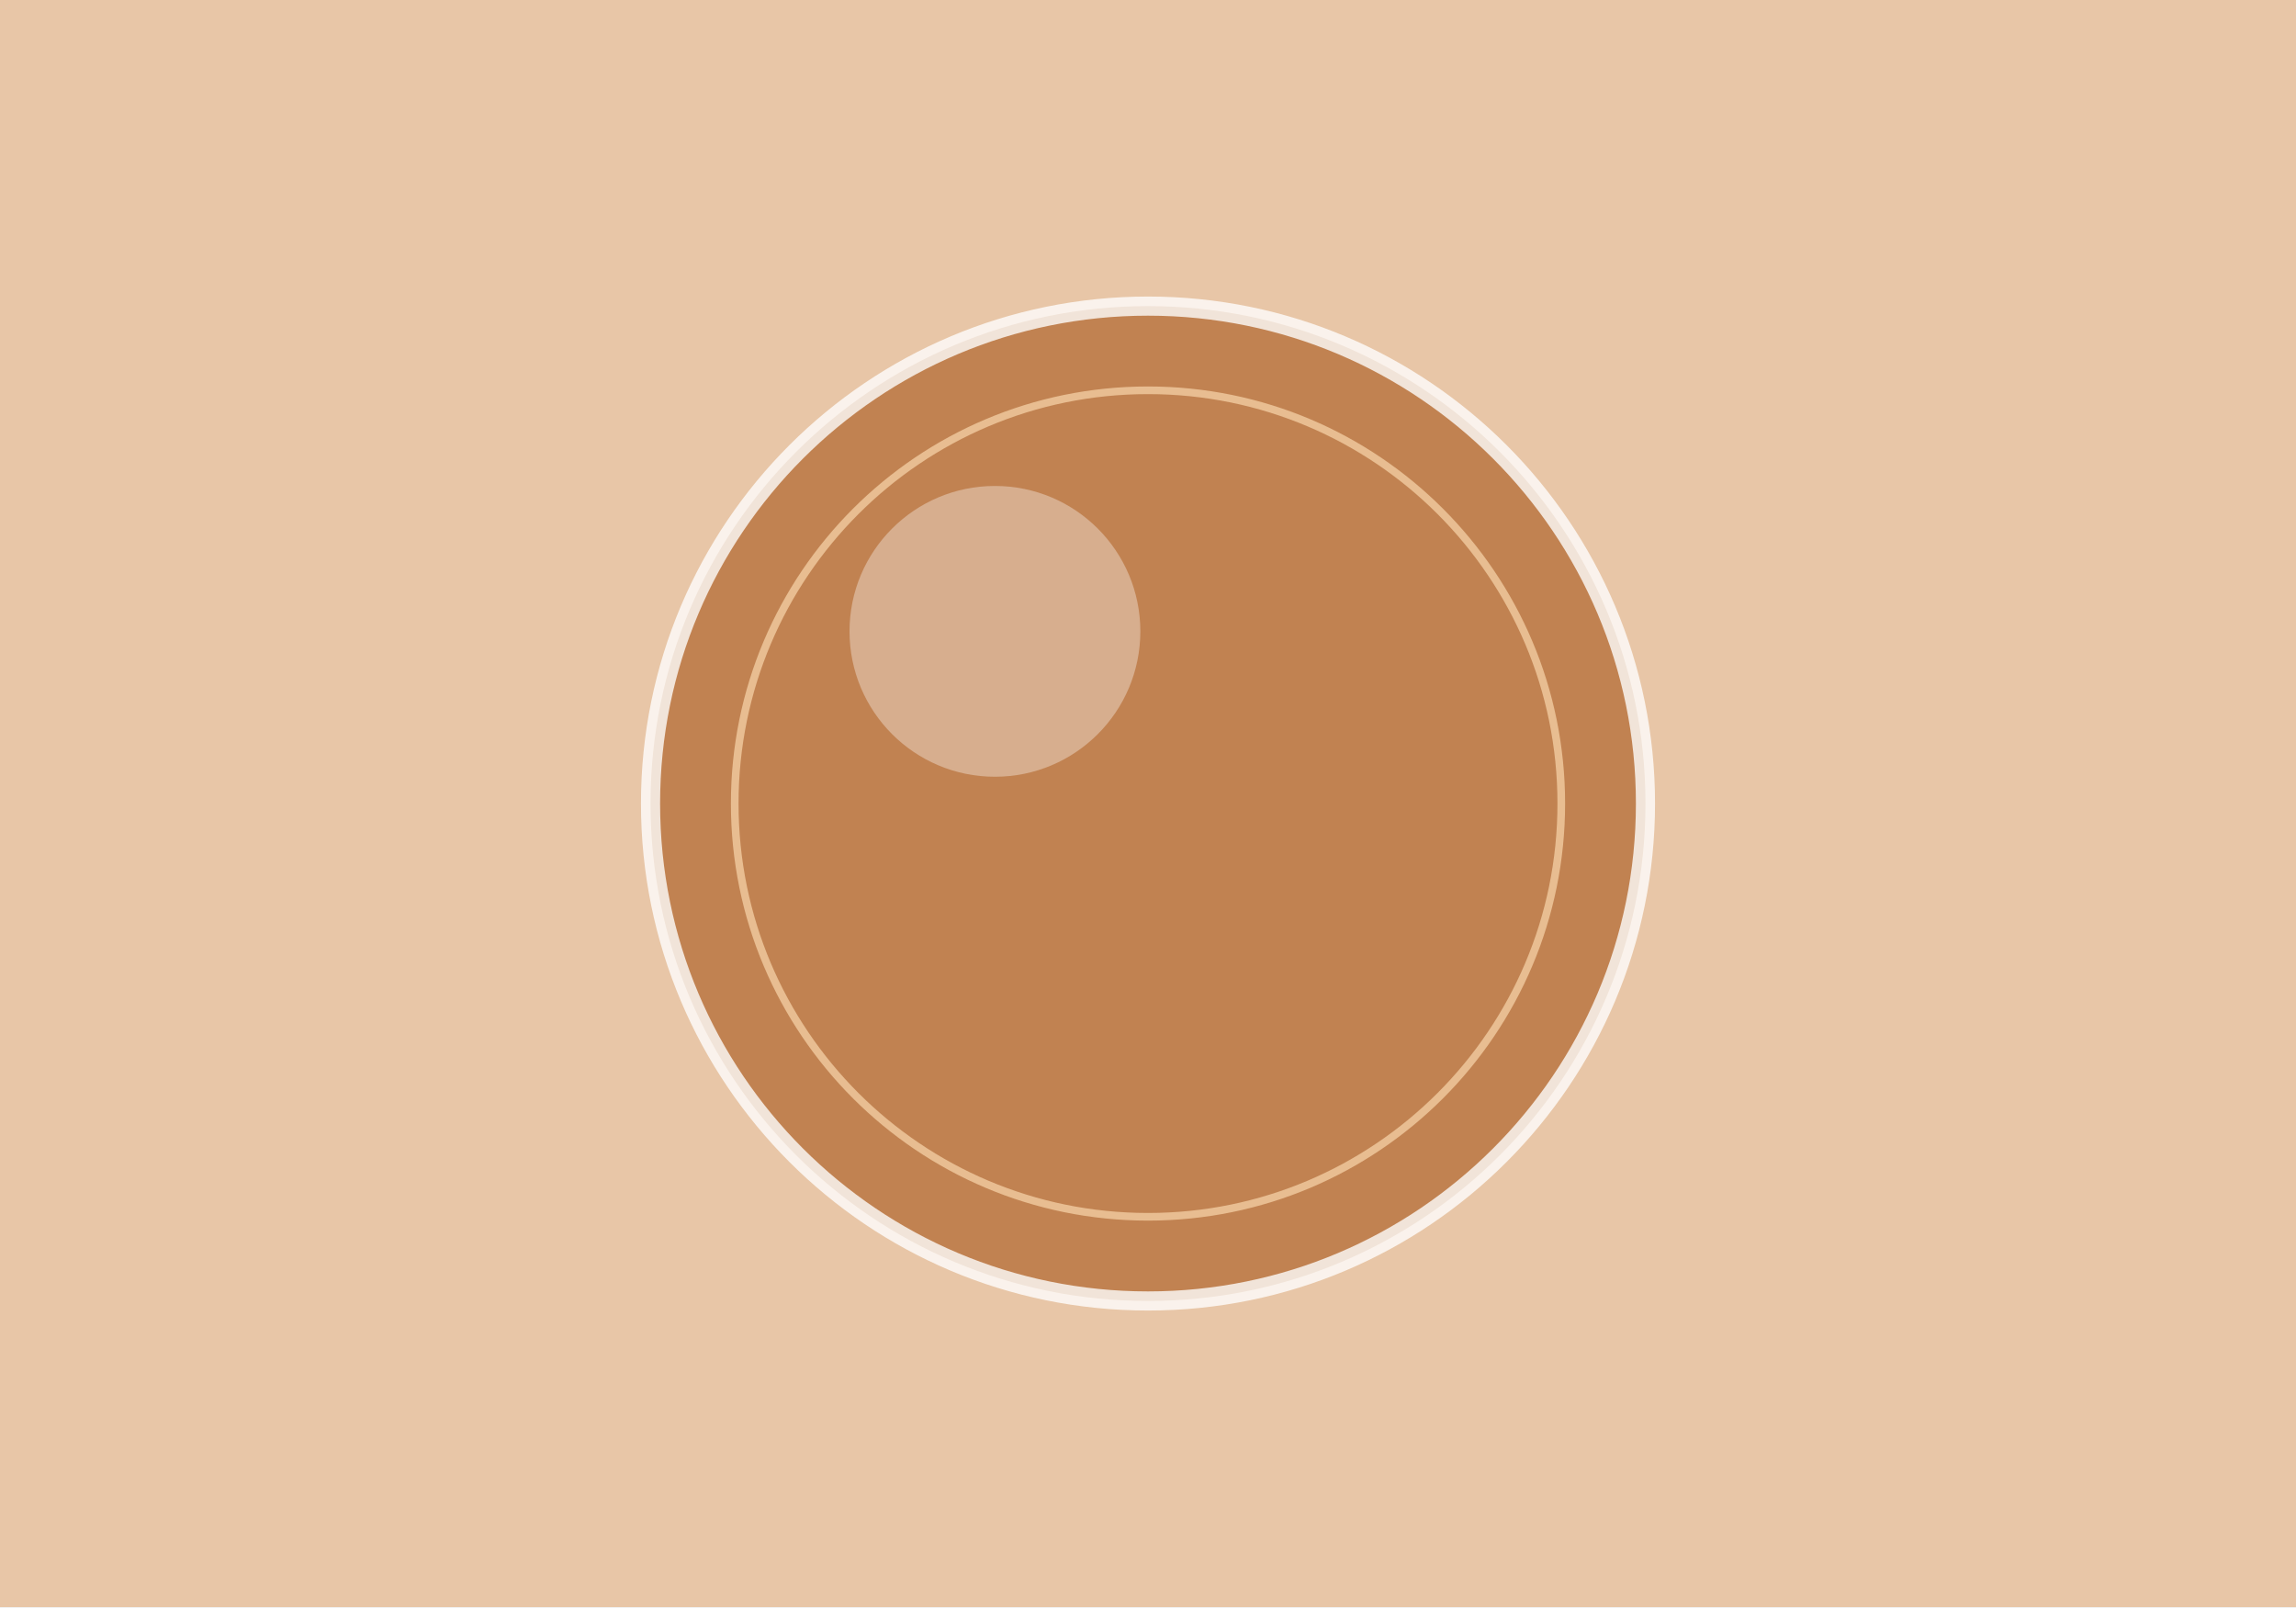
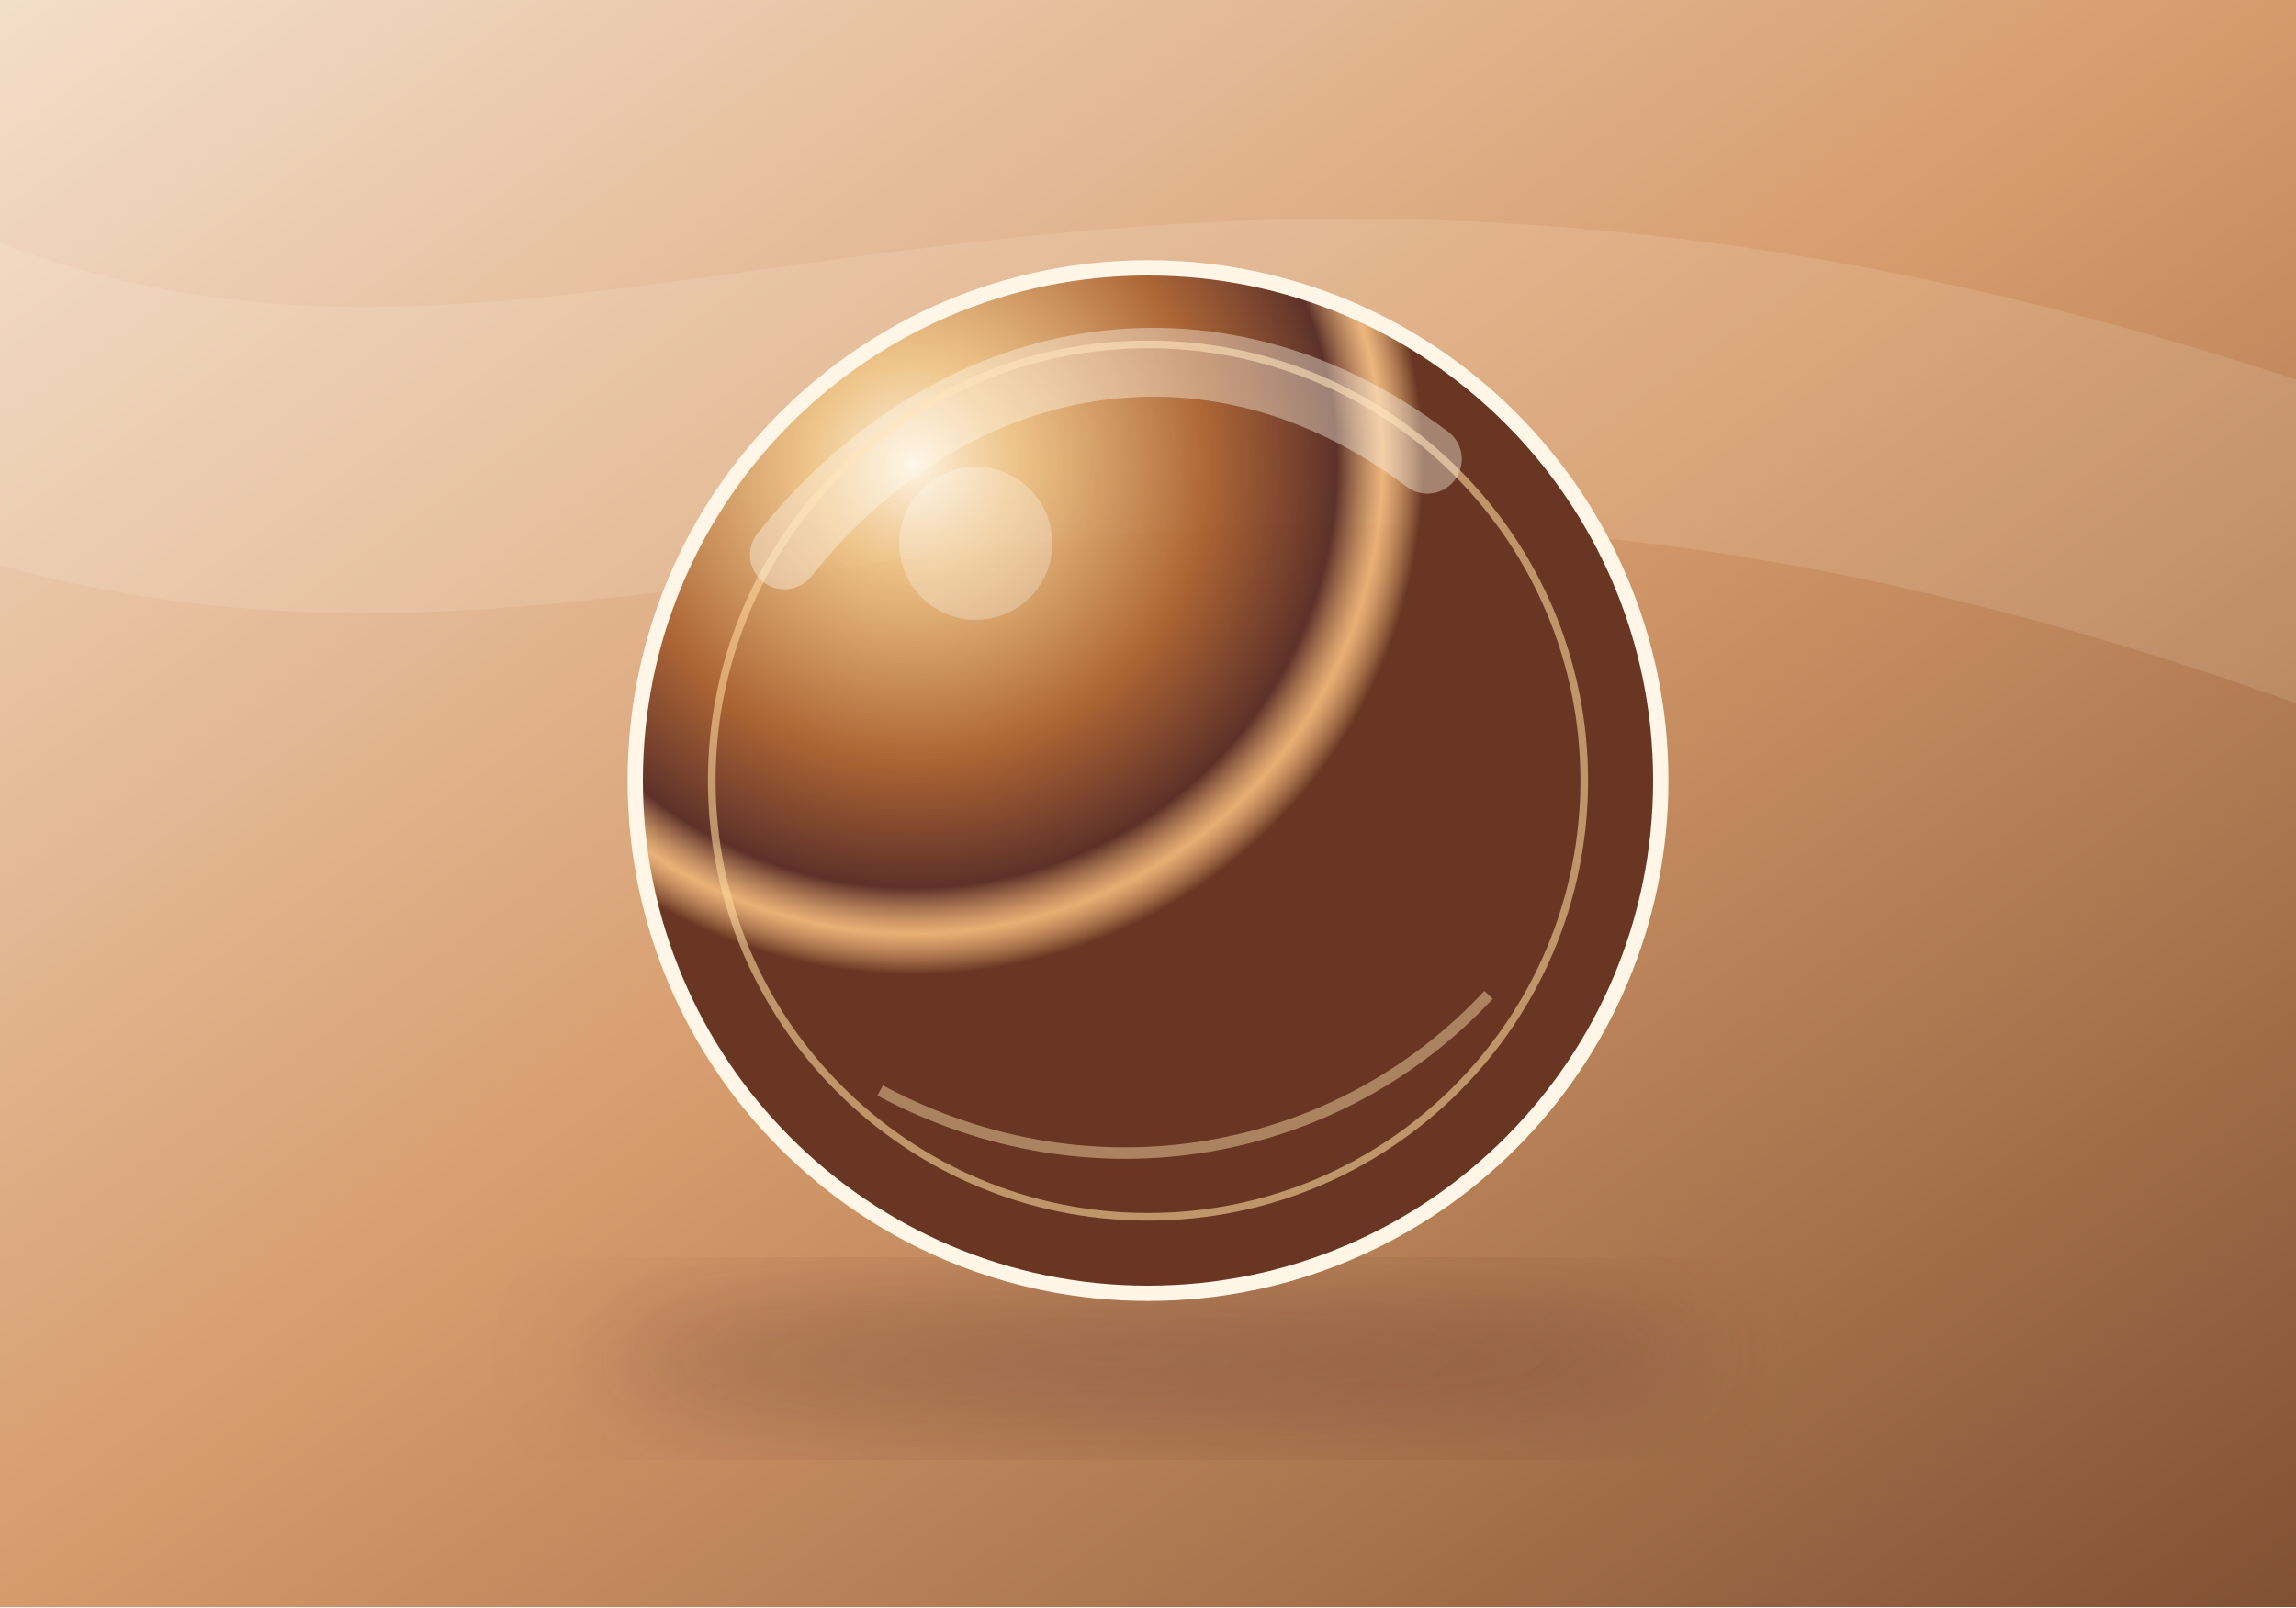
<svg xmlns="http://www.w3.org/2000/svg" viewBox="0 0 600 420">
-   <rect width="600" height="420" fill="#e8c6a7" />
-   <circle cx="300" cy="210" r="130" fill="#b66d36" opacity=".76" />
-   <circle cx="300" cy="210" r="130" fill="none" stroke="#fff" stroke-width="5" opacity=".78" />
-   <circle cx="260" cy="165" r="38" fill="#fff" opacity=".35" />
-   <circle cx="300" cy="210" r="108" fill="none" stroke="#f8d6ac" stroke-width="2" opacity=".7" />
+   <defs>
+     <linearGradient id="bg" x1="0" y1="0" x2="1" y2="1">
+       <stop stop-color="#f4dfcb" />
+       <stop offset=".5" stop-color="#d69b6b" />
+       <stop offset="1" stop-color="#805033" />
+     </linearGradient>
+     <radialGradient id="glass" cx="27%" cy="19%">
+       <stop stop-color="#fff8e9" stop-opacity=".96" />
+       <stop offset=".2" stop-color="#f2c887" stop-opacity=".76" />
+       <stop offset=".58" stop-color="#a75d2c" stop-opacity=".9" />
+       <stop offset=".83" stop-color="#572b25" stop-opacity=".95" />
+       <stop offset=".92" stop-color="#f1b878" stop-opacity=".68" />
+       <stop offset="1" stop-color="#683622" />
+     </radialGradient>
+     <filter id="shadow">
+       <feGaussianBlur stdDeviation="14" />
+     </filter>
+   </defs>
+   <rect width="600" height="420" fill="url(#bg)" />
+   <path d="M-40 90C160 185 280 12 650 160" fill="none" stroke="#fff7e7" stroke-width="80" opacity=".13" />
+   <ellipse cx="300" cy="355" rx="145" ry="22" fill="#572b25" opacity=".28" filter="url(#shadow)" />
+   <circle cx="300" cy="204" r="134" fill="url(#glass)" stroke="#fff6e7" stroke-width="4" />
+   <circle cx="300" cy="204" r="114" fill="none" stroke="#ffd99e" stroke-width="2" opacity=".58" />
+   <path d="M205 145C248 91 316 77 373 120" fill="none" stroke="#fff8e9" stroke-width="18" stroke-linecap="round" opacity=".4" />
+   <path d="M230 285C286 315 350 302 389 260" fill="none" stroke="#ffe1ad" stroke-width="3" opacity=".45" />
+   <circle cx="255" cy="142" r="20" fill="#fff" opacity=".28" />
</svg>
